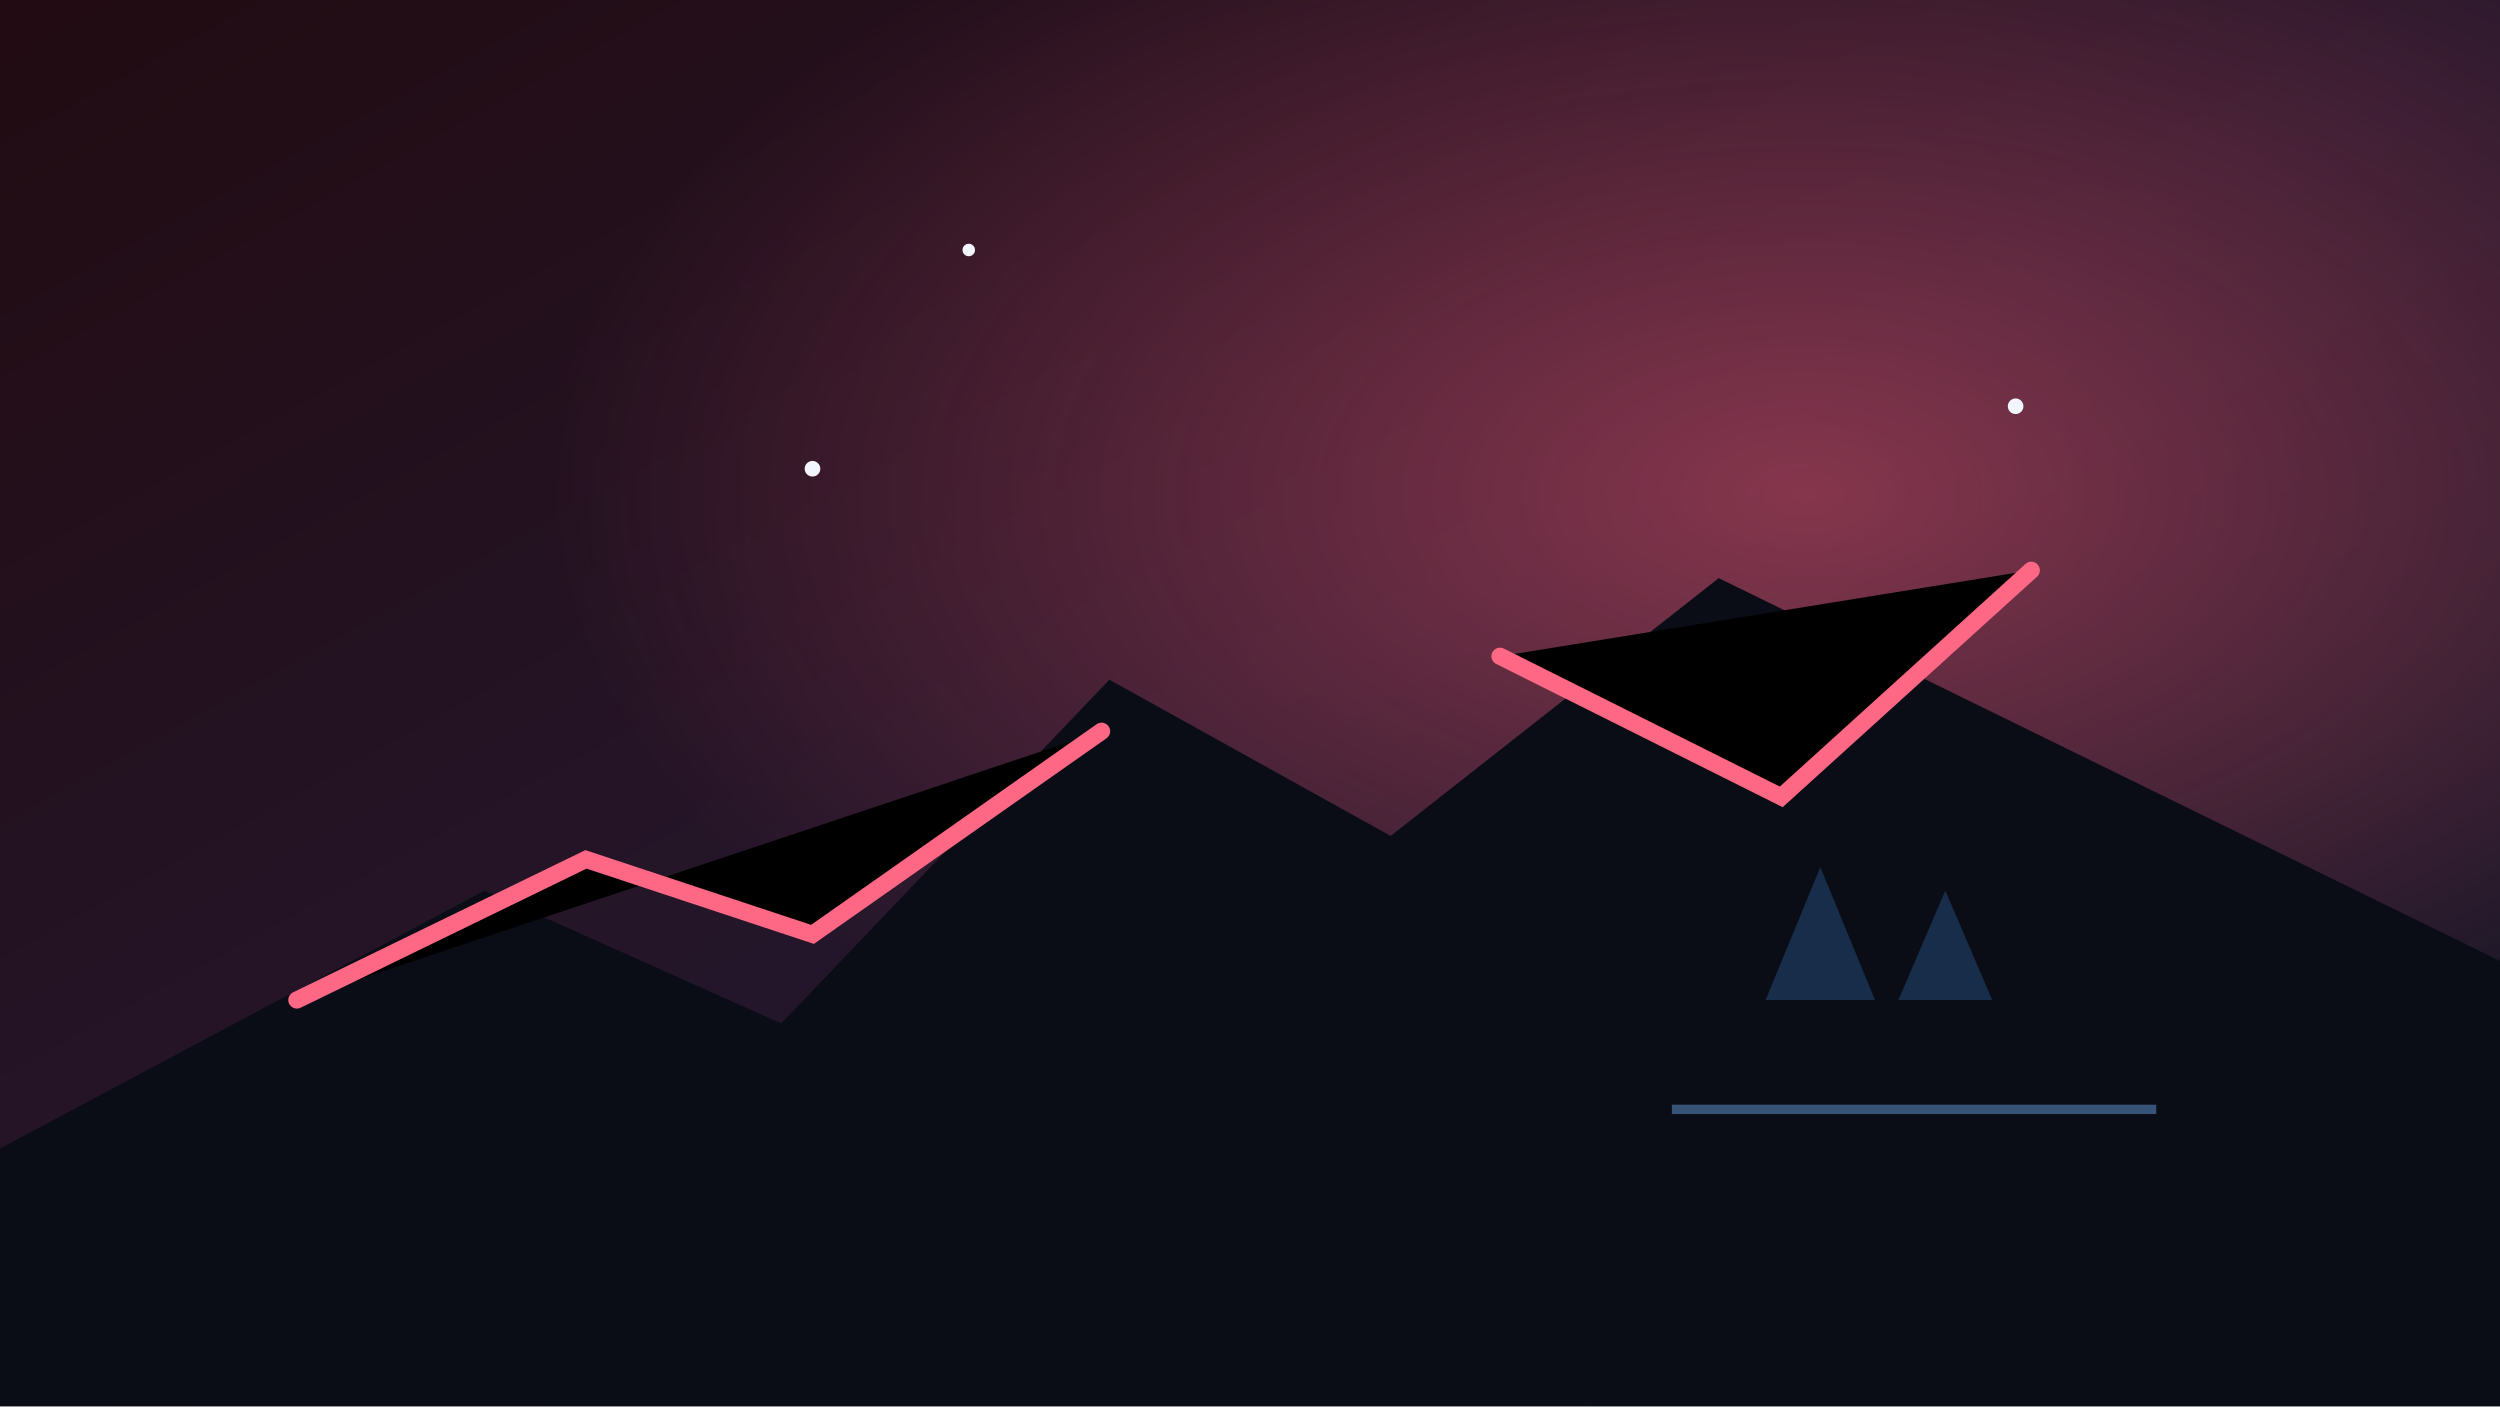
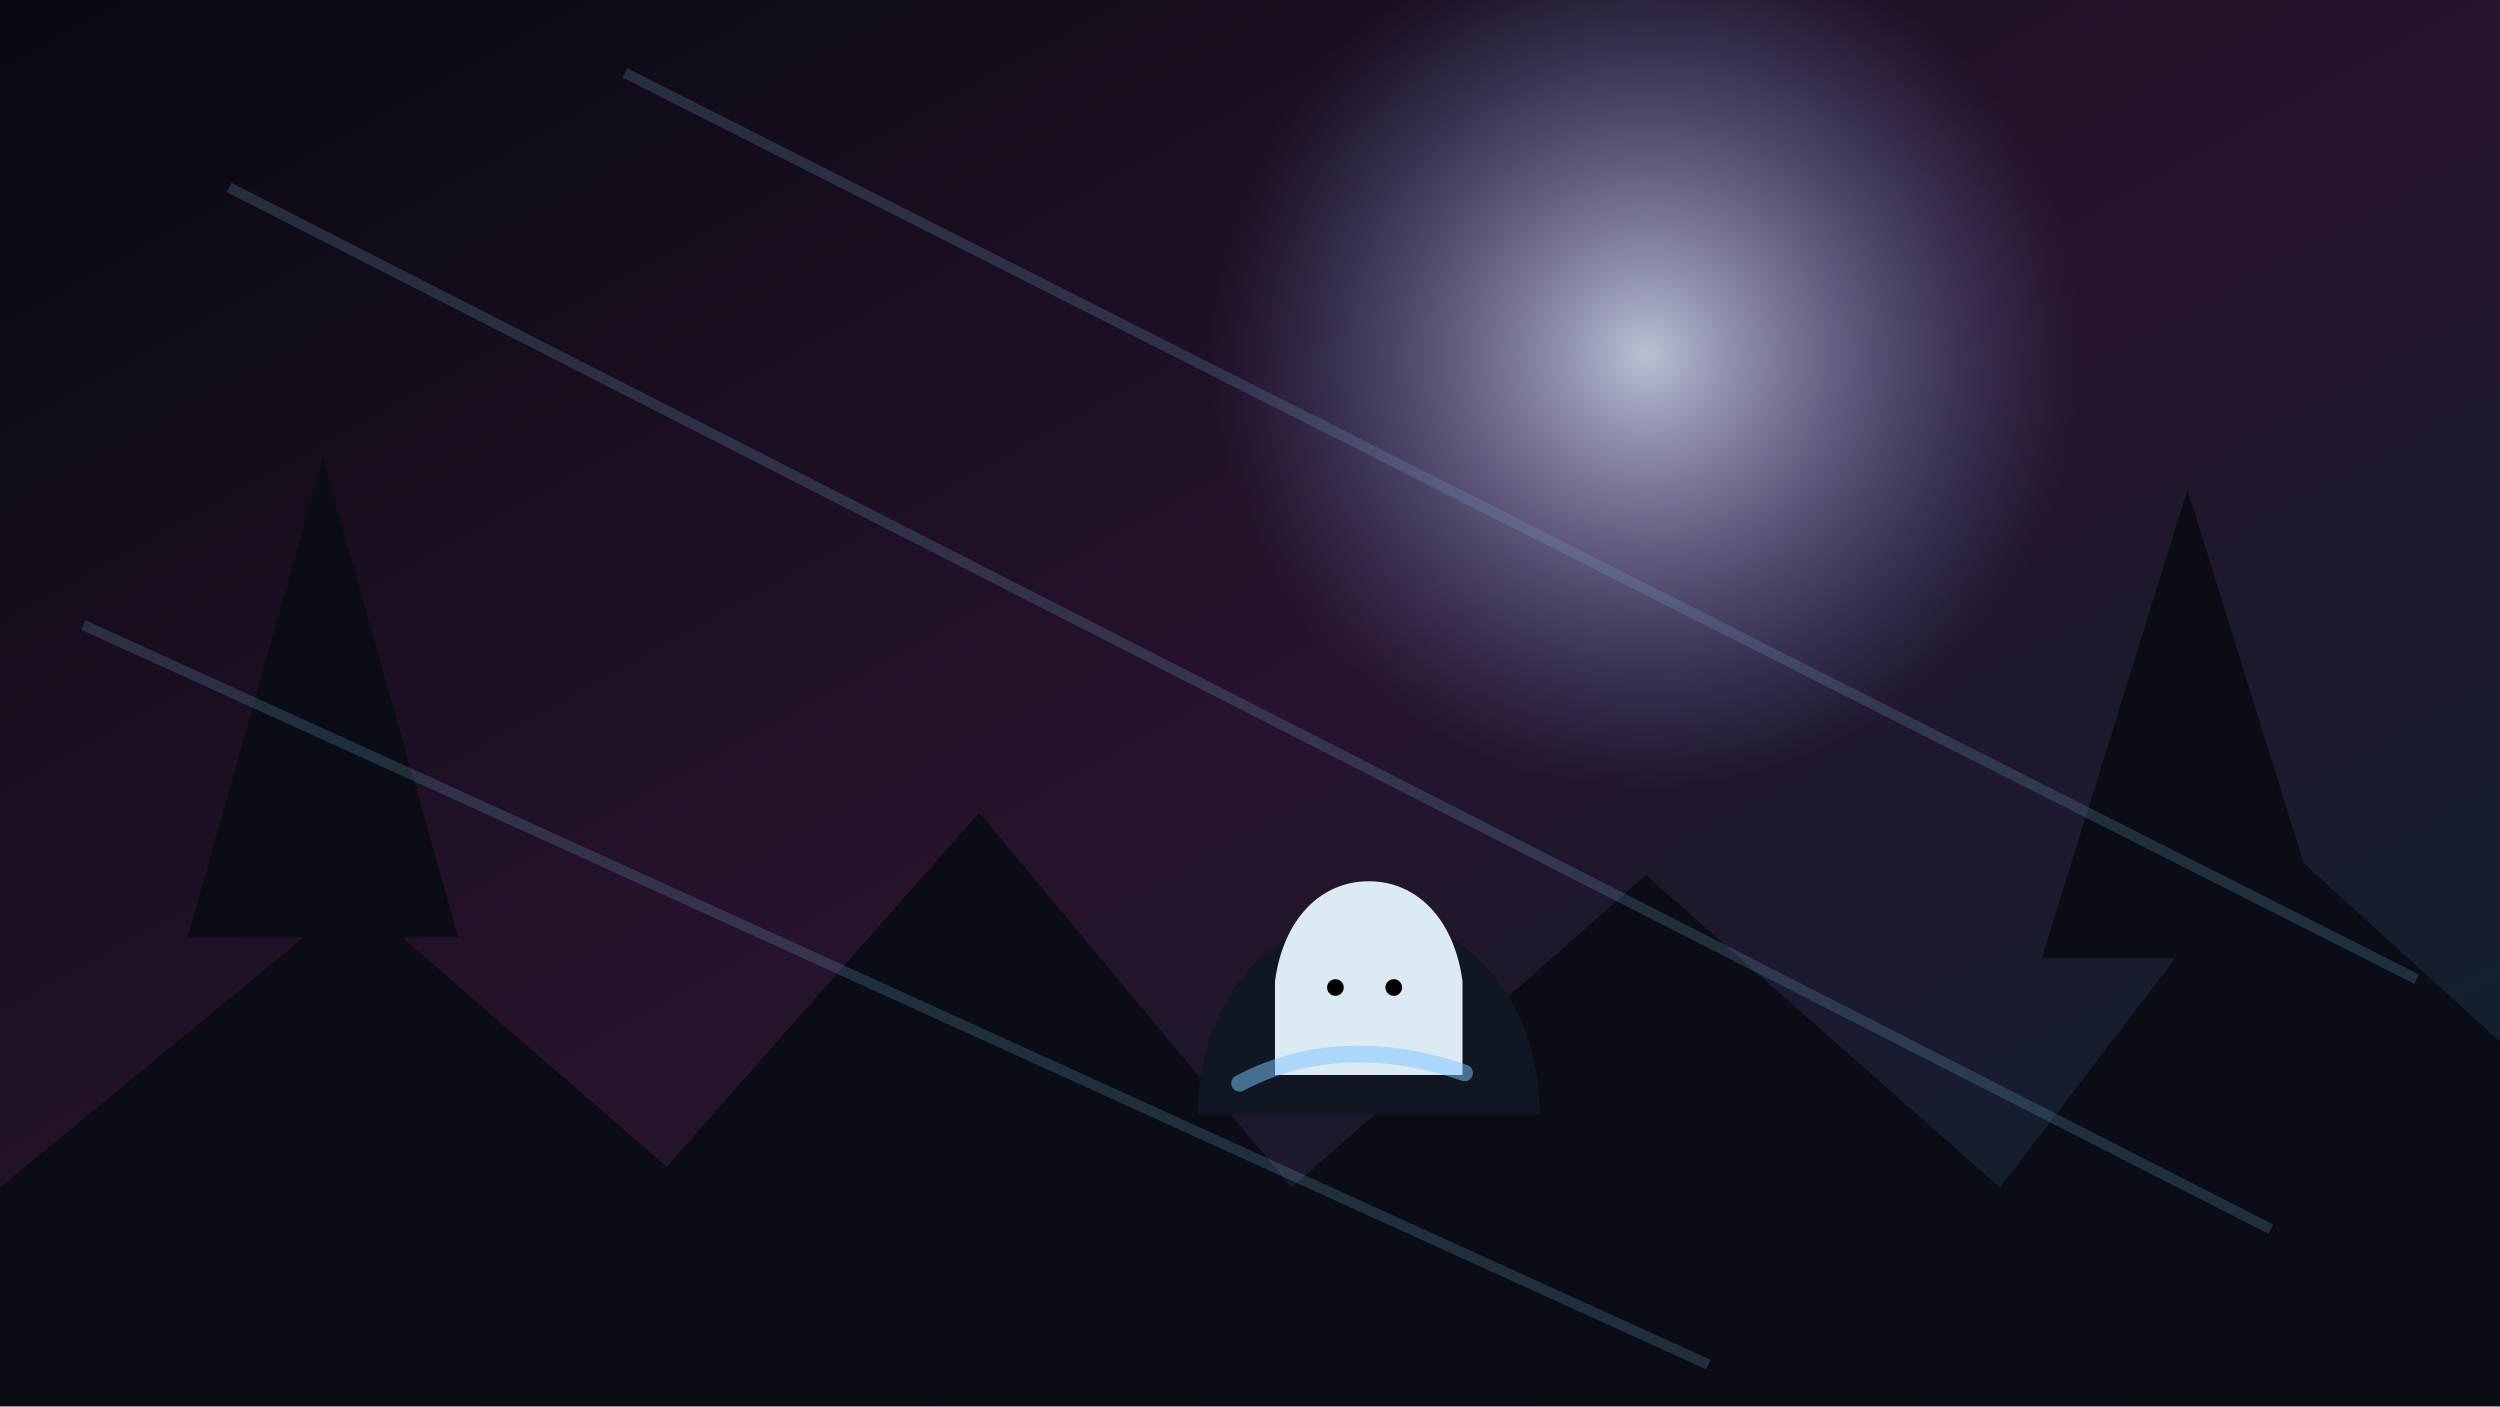
- <svg xmlns="http://www.w3.org/2000/svg" viewBox="0 0 1600 900">
+ <svg xmlns="http://www.w3.org/2000/svg" viewBox="0 0 1200 675">
  <defs>
-     <linearGradient id="b" x2="1" y2="1">
-       <stop stop-color="#220b12" />
-       <stop offset=".5" stop-color="#24162a" />
-       <stop offset="1" stop-color="#071321" />
+     <linearGradient id="bg" x1="0" y1="0" x2="1" y2="1">
+       <stop stop-color="#080810" />
+       <stop offset=".5" stop-color="#27132c" />
+       <stop offset="1" stop-color="#0b2430" />
    </linearGradient>
-     <radialGradient id="g" cx="72%" cy="35%">
-       <stop stop-color="#ff5d78" stop-opacity=".45" />
-       <stop offset="1" stop-color="#ff5d78" stop-opacity="0" />
+     <radialGradient id="burst">
+       <stop stop-color="#e1ecff" stop-opacity=".8" />
+       <stop offset="1" stop-color="#6b7bc7" stop-opacity="0" />
    </radialGradient>
  </defs>
-   <rect width="1600" height="900" fill="url(#b)" />
-   <rect width="1600" height="900" fill="url(#g)" />
-   <path d="M0 735L310 570l190 85 210-220 180 100 210-165 500 245v285H0z" fill="#0a0d16" />
-   <g stroke="#ff6885" stroke-width="11" stroke-linecap="round">
-     <path d="M190 640l185-90 145 48 185-130" />
-     <path d="M960 420l180 90 160-145" />
+   <rect width="1200" height="675" fill="url(#bg)" />
+   <circle cx="790" cy="170" r="210" fill="url(#burst)" />
+   <g fill="#0a0d15">
+     <path d="M0 570 170 430 320 560 470 390 620 570 790 420 960 570 1090 400 1200 500V675H0Z" />
+     <path d="M90 450 155 220 220 450ZM980 460 1050 235 1120 460Z" />
  </g>
-   <g fill="#f3f6ff">
-     <circle cx="520" cy="300" r="5" />
-     <circle cx="620" cy="160" r="4" />
-     <circle cx="1290" cy="260" r="5" />
+   <g stroke="#6fa8cf" stroke-opacity=".22" stroke-width="5">
+     <path d="M110 90 1090 590M300 35 1160 470M40 300 820 655" />
  </g>
-   <path d="M1070 710h310" stroke="#4a719f" stroke-width="6" opacity=".7" />
-   <path d="M1130 640l35-85 35 85zM1215 640l30-70 30 70z" fill="#182d4a" />
+   <g transform="translate(550 450)">
+     <path d="M25 85c0-58 38-96 82-96s82 38 82 96" fill="#111722" />
+     <path d="M62 21c4-30 22-48 45-48s41 18 45 48v45H62Z" fill="#dceaf4" />
+     <path d="M69 18 78-12l29 23 24-23 9 30" fill="#dceaf4" />
+     <circle cx="91" cy="24" r="4" />
+     <circle cx="119" cy="24" r="4" />
+     <path d="M45 70c28-15 65-20 108-5" fill="none" stroke="#7ac7ff" stroke-opacity=".5" stroke-width="8" stroke-linecap="round" />
+   </g>
</svg>
